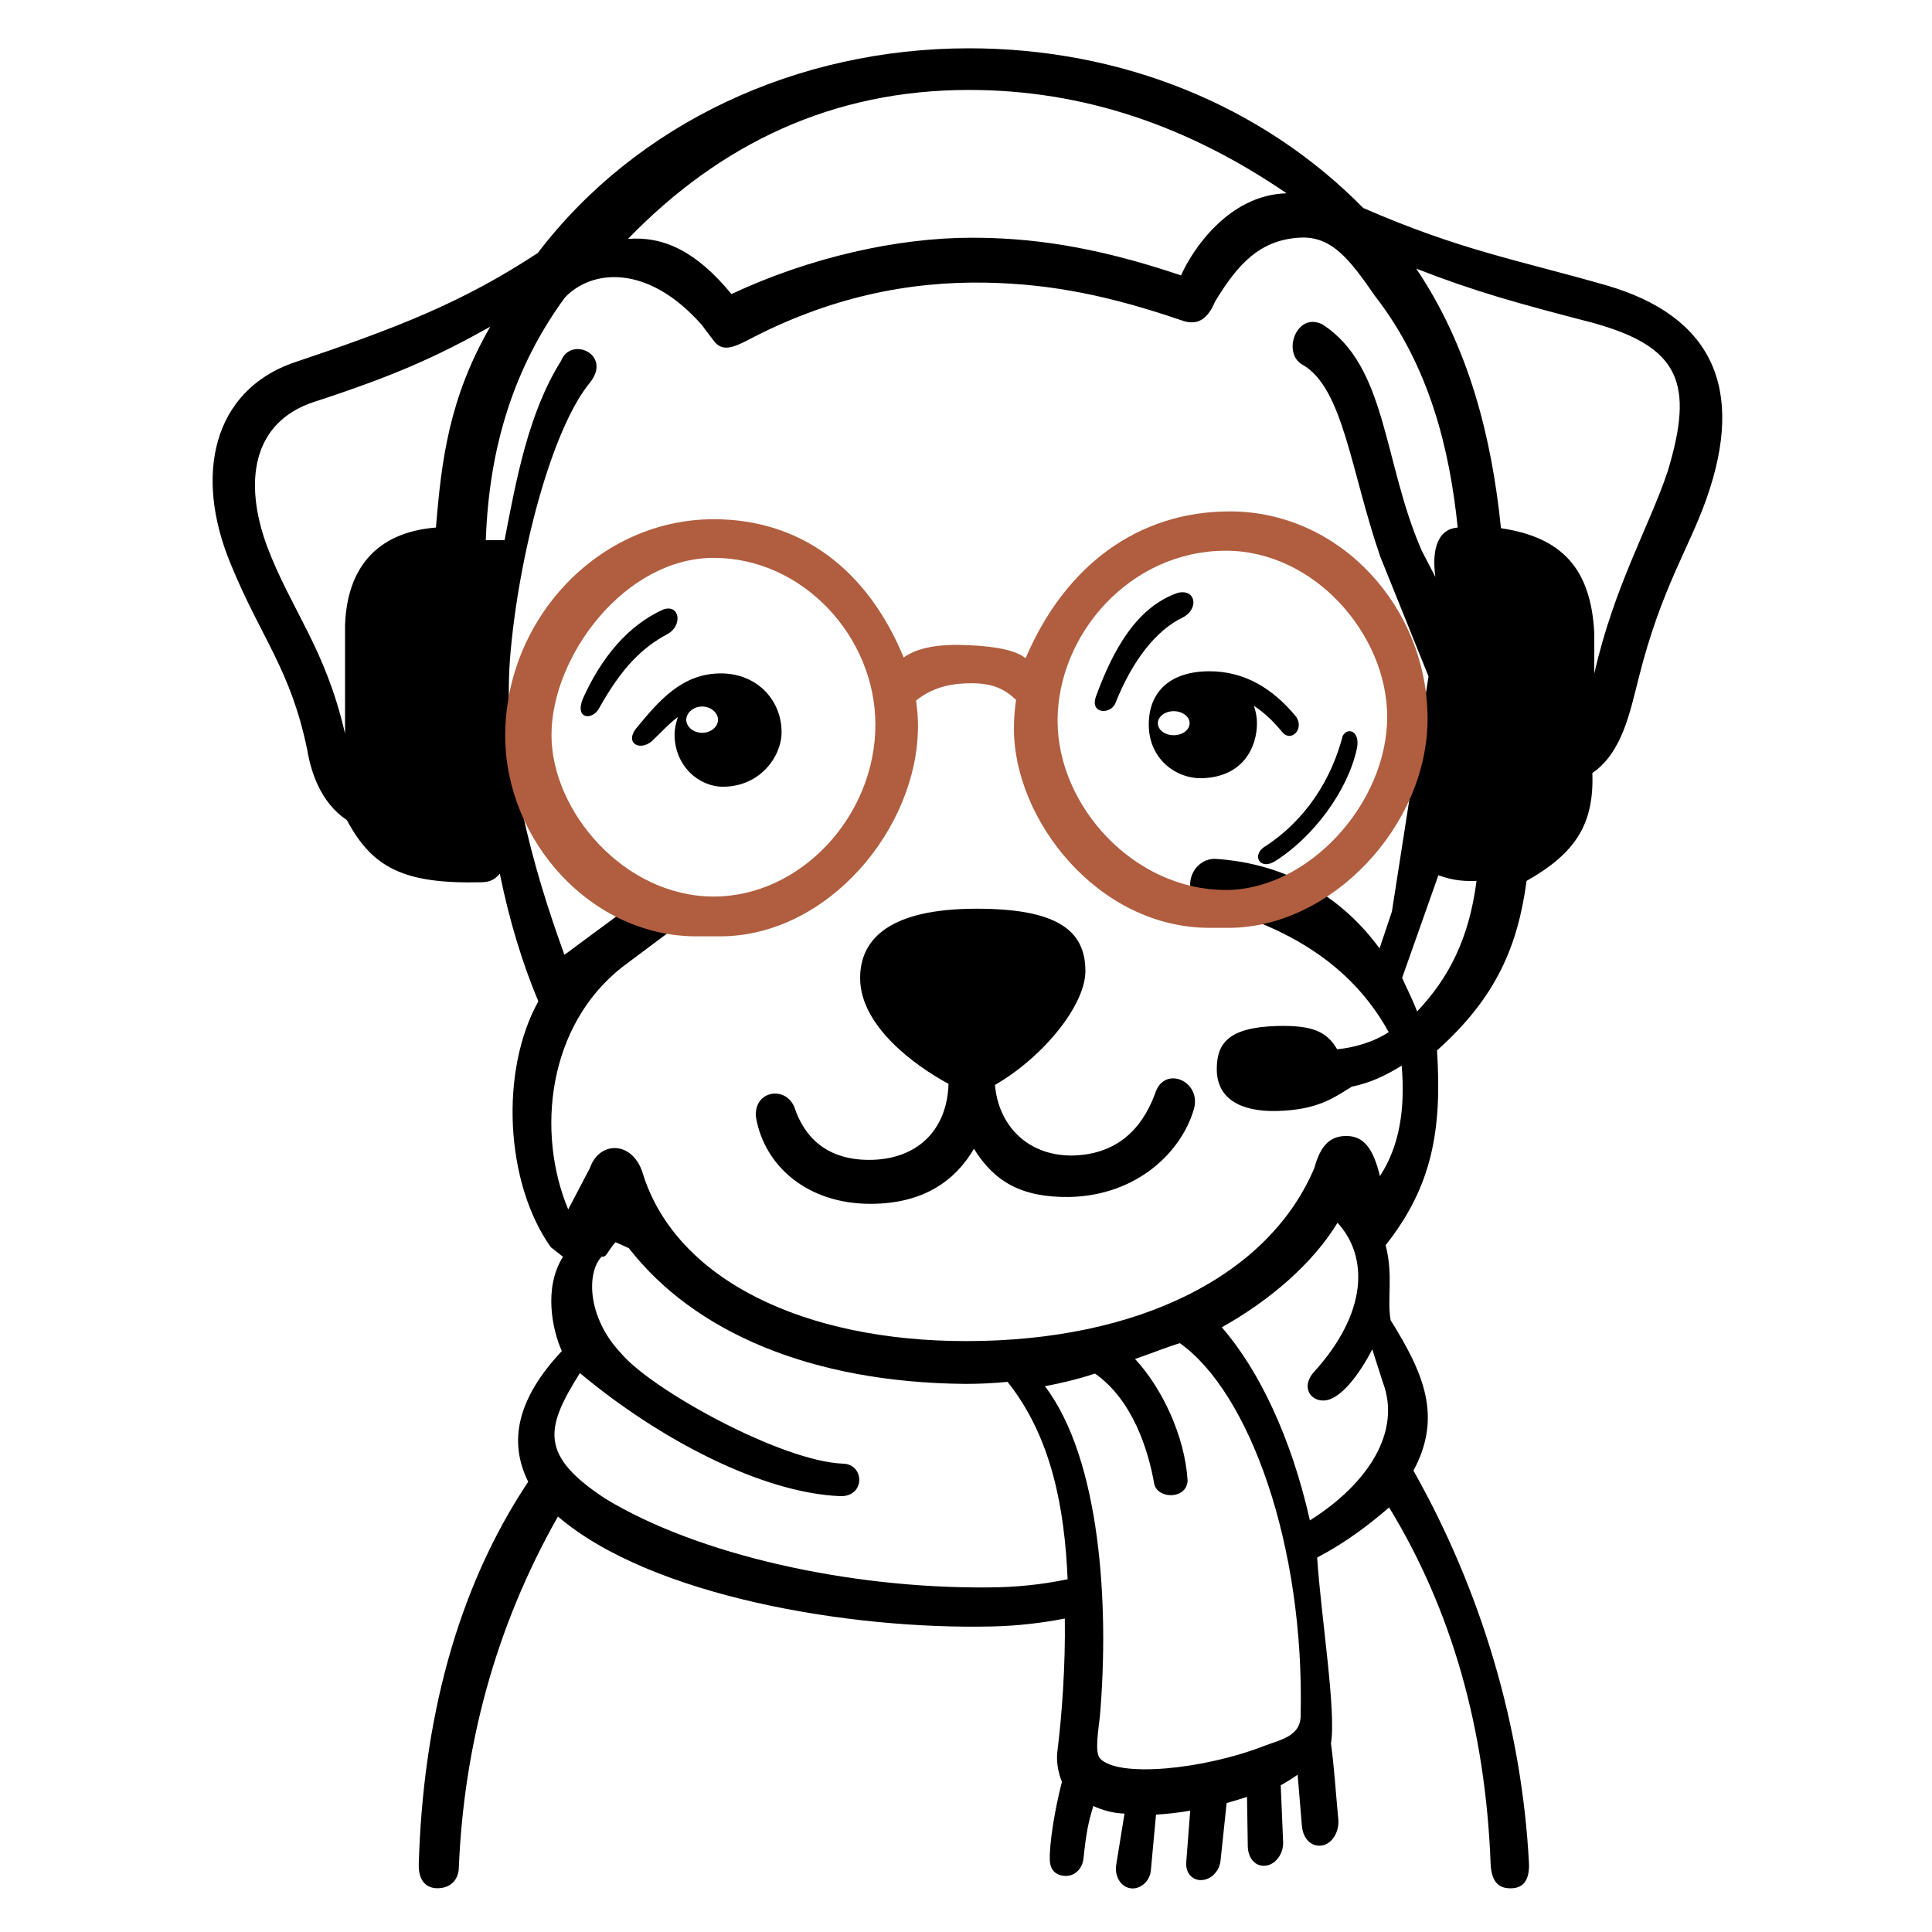
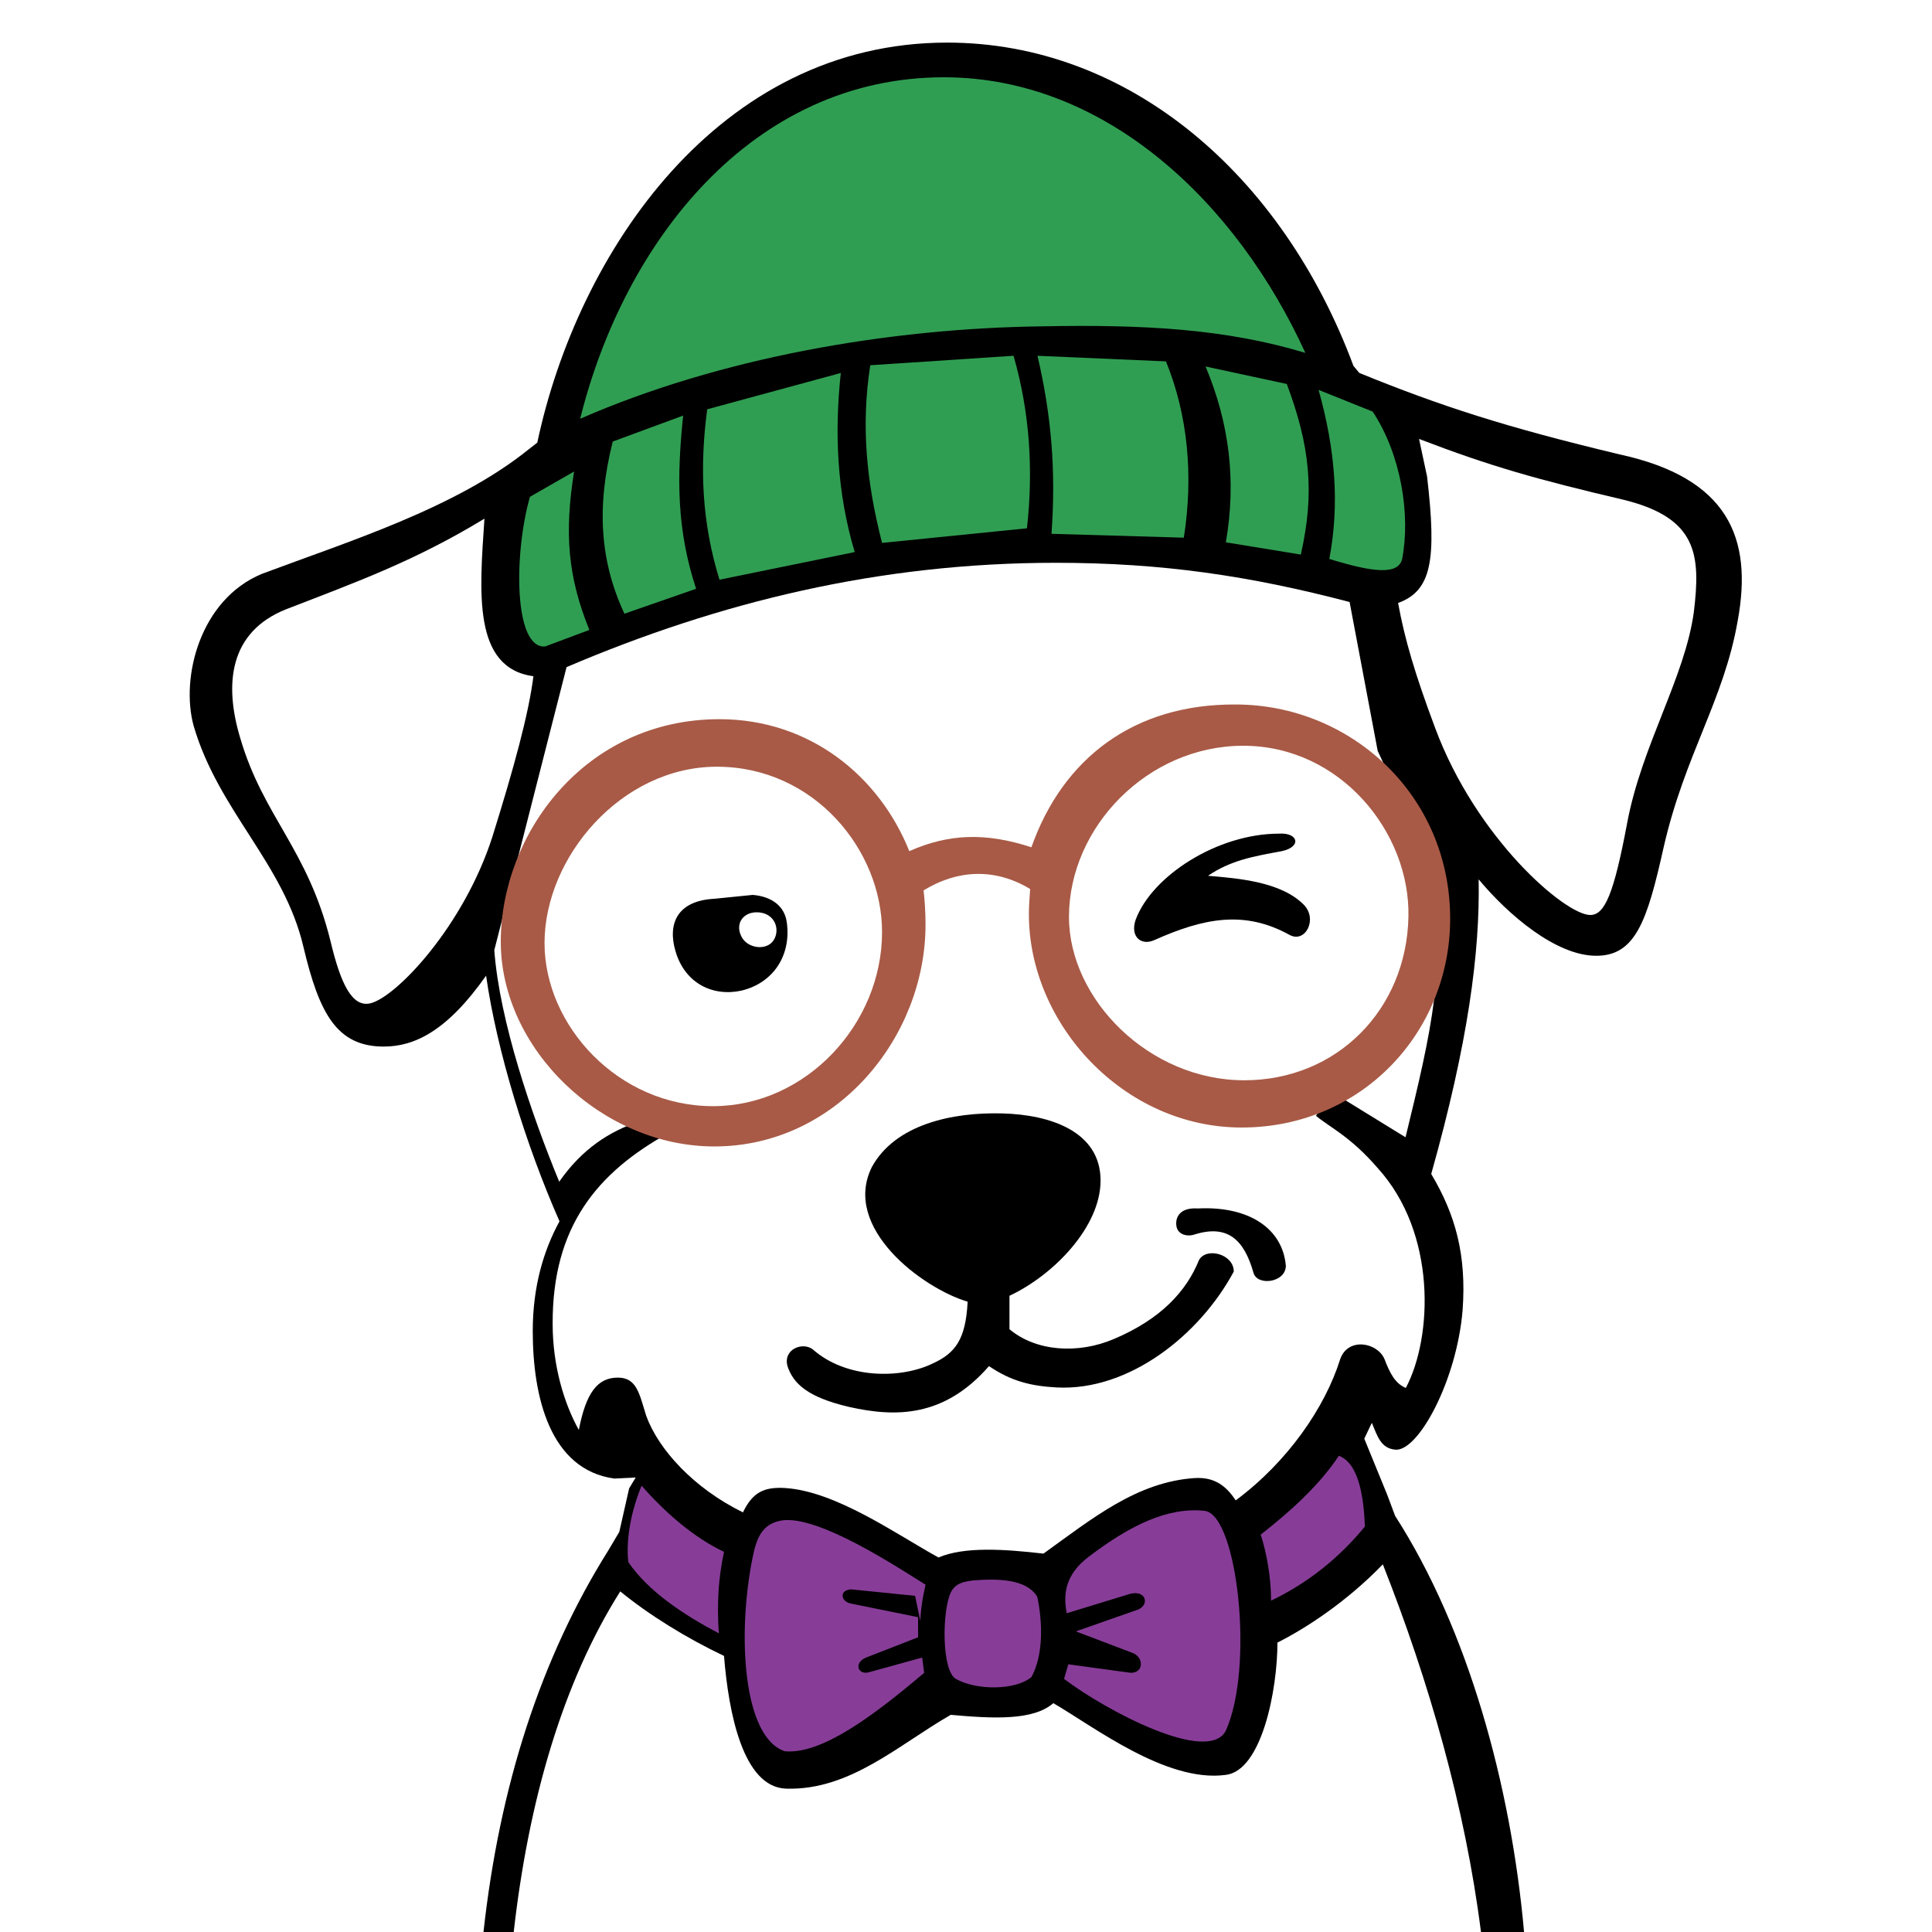
<svg xmlns="http://www.w3.org/2000/svg" width="200" height="200" viewBox="0 0 200 200">
-   <path d="m100.3 5c-17.78 0-34.38 7.74-44.63 21.19-7.77 5.1-14.44 7.72-25.44 11.41-8.05 2.91-10.22 11.41-6.37 20.73 3.17 7.76 6.21 10.9 7.94 19.27 0.39 2.32 1.38 5.47 4.11 7.3 2.64 4.94 5.9 6.63 13.94 6.43 1.04-0.02 1.47-0.41 1.89-0.89 0.96 4.73 2.29 9.18 3.99 13.22-4 7.17-3.45 18.77 1.29 25.45l1.26 0.99c-2.03 3.2-1.11 7.57-0.12 9.76-4.58 4.89-5.58 9.32-3.48 13.53-7.53 11.3-10.9 25.02-11.33 39.58-0.06 2.23 1.3 2.54 2.05 2.5 1.36-0.06 2.09-0.99 2.1-2.18 0.51-12.2 3.61-24.6 10.26-36.3 9.64 8.27 30.25 11.73 44.96 11.38 2.58-0.06 5.11-0.35 7.51-0.82 0.07 4.81-0.29 9.9-0.77 13.76-0.12 1 0.05 2.11 0.47 3.15-0.74 2.83-1.33 6.48-1.25 8.16 0.05 1.12 0.81 1.61 1.76 1.57 0.91-0.04 1.62-0.82 1.72-1.78 0.29-2.79 0.53-3.85 1.02-5.45 0.96 0.43 2.04 0.75 3.23 0.78l-0.86 5.3c-0.2 1.26 0.55 2.4 1.64 2.45 0.95 0.04 1.87-0.8 1.95-1.91l0.53-5.73c1.19-0.07 2.37-0.21 3.54-0.41l-0.41 5.33c-0.1 1.18 0.71 1.95 1.68 1.85 0.98-0.1 1.8-0.99 1.88-2.1l0.62-5.87c0.71-0.19 1.42-0.41 2.11-0.64l0.08 5.08c0.02 1.32 0.81 2.18 1.88 2.04 1.01-0.13 1.81-1.22 1.78-2.42l-0.25-5.9c0.61-0.34 1.2-0.7 1.75-1.09l0.44 5.26c0.11 1.4 1.02 2.28 2.16 2.05 1.01-0.22 1.73-1.44 1.61-2.71-0.31-3.31-0.44-5.53-0.76-7.83 0.56-3.37-1.01-12.98-1.43-19.25 3.03-1.6 5.33-3.37 7.45-5.19 6.49 10.64 9.98 22.93 10.51 36.92 0.1 2.11 1.08 2.58 2.28 2.5 1.07-0.08 1.74-0.79 1.69-2.54-0.73-14.17-4.96-28.29-11.96-40.69 2.98-5.56 1.12-9.99-2.36-15.57-0.4-2.18 0.3-4.59-0.52-7.77 4.85-6.13 5.84-11.98 5.32-20.16 6.19-5.53 8.37-10.88 9.27-17.55 5.1-2.88 7-5.92 6.81-11.17 3.09-2.11 3.89-6.29 4.82-9.93 2.32-9.21 5.23-13.41 7-18.48 4.06-11.51 0.5-18.91-10.36-22.07-9.21-2.64-15.08-3.61-25.18-8.01-10.45-10.62-25.01-16.53-40.82-16.53zm0 4.31c11.87 0 22.68 3.73 32.89 10.7-6.1 0.17-9.83 6-10.93 8.5-9.25-3.13-15.85-3.9-21.68-3.9-7.62 0-16.69 2-24.86 5.83-3.64-4.43-7.03-6-10.71-5.71 9.59-9.9 21.22-15.42 35.29-15.42zm46.31 18.5c6.17 2.4 10.43 3.57 18.29 5.61 9.03 2.5 10.49 6.28 7.74 15.37-1.89 5.66-5.56 11.92-7.6 20.94v-4.21c-0.35-6.65-3.34-9.9-9.66-10.84-0.96-9.42-3.32-18.78-8.77-26.87zm-11.72-3.22c3.01 0 4.79 2.19 7.44 6.04 5.66 7.27 7.75 15.94 8.57 23.98-1.97 0.14-2.73 2.1-2.31 5.12l-1.41-2.72c-4.02-9.18-3.56-19.08-10.27-23.42-2.69-1.38-4.24 2.96-2.08 4.16 4.23 2.41 5 11.03 8.05 19.86l5 12.41-3.79 24.35-1.28 3.81c-3.78-5.17-9.44-8.77-16.96-9.27-2.75-0.1-3.9 4.1-0.77 4.85 8.03 2.15 14.75 5.95 18.68 13.09-1.68 1.09-3.73 1.62-5.34 1.77-1.08-1.86-2.61-2.5-6.21-2.41-5.13 0.14-6.25 1.87-6.25 4.47 0 3.03 2.42 4.41 6.18 4.33 4.35-0.1 5.99-1.43 7.81-2.52 1.83-0.38 3.43-1.1 5.15-2.18 0.38 4.48-0.21 8.31-2.25 11.44-0.7-2.87-1.69-4.32-3.82-4.14-1.48 0.13-2.37 1.12-2.97 3.3-4.67 11.05-18.03 17.92-36.05 17.92-16.72 0-29.92-6.3-33.42-17.2-0.99-3.56-4.53-3.6-5.52-0.72l-2.25 4.29c-3.33-7.99-2.14-19.04 5.62-25.11l5.79-4.33-2.35-3.9-9.45 6.98c-3.28-9.03-6.41-20.08-5.64-30.6 0.86-10.78 4.35-23.88 8.28-28.63 2.34-2.93-1.99-4.85-2.99-2.25-3.39 5.39-4.63 12.27-5.85 18.56h-1.94c0.34-9.76 2.97-17.98 8.18-25.11 2.71-2.88 8.48-3.59 14.14 2.78l1.28 1.69c0.89 1.21 2.1 0.63 3.39 0 8.5-4.51 16.77-6.17 24.8-6.02 6.94 0.13 13 1.43 20.23 3.9 1.77 0.65 2.77-0.27 3.47-1.94 2.34-3.85 4.68-6.53 9.11-6.63zm17.96 66.6c-0.79 6.11-2.93 10.09-6.15 13.52-0.61-1.58-1.11-2.44-1.55-3.49l3.75-10.61c1 0.33 2 0.66 3.95 0.58zm-102.1-57.37c-4.26 7.37-5.06 13.87-5.62 20.79-6.21 0.5-9.2 4.26-9.41 10.09v11.25c-2.04-8.88-5.58-12.78-8.09-19.44-2.41-6.58-1.55-12.77 4.84-14.89 8.41-2.74 12.76-4.71 18.28-7.8zm92.41 109.3c1.9 5.03-1.44 10.41-7.56 14.27-1.93-8.58-5.27-15.56-9.12-19.99 5.03-2.81 9.44-6.64 11.98-10.82 3.21 3.5 3.17 9.33-2.54 15.56-1.19 1.45-0.3 2.9 1.15 2.84 1.67-0.08 3.61-2.63 4.99-5.3 0 0 0.17 0.58 1.1 3.44zm-79.44-14.53 1.38 0.62c6.72 8.65 18.82 13.91 34.82 14.05 1.49 0 2.95-0.07 4.38-0.21 4.6 5.76 5.91 13.2 6.22 20.43-2.64 0.56-5.45 0.85-8.37 0.85-14.37 0.1-29.92-3.4-39.44-9.16-6.88-4.51-6.29-7.29-2.68-13.03 8.31 6.94 18.89 12.4 26.92 12.74 2.64 0.1 2.57-3.29 0.35-3.36-6.45-0.24-19.88-7.68-23-11.42-3.57-3.77-3.57-8.42-2.01-10.02 0.5 0.12 0.54-0.48 1.43-1.49zm58.41 10.45c7.19 5.09 12.95 20.91 12.51 38.64-0.04 2.04-2.08 2.42-3.65 3.01-6.39 2.51-15.3 3.37-17.13 1.33-0.56-0.64-0.14-3.04 0-4.34 0.99-11.49 0.07-26.6-5.69-34.18 1.45-0.27 3.35-0.7 5.18-1.31 3.89 2.71 5.54 7.95 6.13 11.41 0.36 1.63 3.39 1.63 3.46-0.34-0.29-4.6-2.63-9.55-5.44-12.58 1.62-0.55 3.21-1.2 4.63-1.64z" fill="#000" />
-   <path d="m100.3 66.79c-3.04-0.15-5.27 0.22-6.75 1.27-3.77-9.12-10.65-14.31-19.66-14.31-11.9 0-21.59 10.31-21.59 22.42 0 10.78 8.83 20.76 19.81 20.76h2.42c11.18 0 20.5-11.19 20.5-21.78 0-0.88-0.08-1.77-0.2-2.63 1.96-1.57 4.07-1.79 5.75-1.79 2.34 0 3.52 0.7 4.6 1.72-0.14 1-0.22 2-0.22 2.99 0 9.42 8.69 20.61 20.26 20.61h1.96c10.65 0 20.6-10.59 20.6-21.64 0-11.49-9.01-21.47-20.46-21.47-9.57 0-17.09 5.67-21.15 15.2-0.89-0.73-2.71-1.21-5.87-1.35zm26.6-9.78c9.18 0 16.7 8.7 16.7 17.19 0 9.02-8.21 17.93-16.7 17.93-9.52 0-17.42-8.69-17.42-17.52 0-8.95 7.52-17.6 17.42-17.6zm-53.01 0.74c9.21 0 16.73 8.16 16.73 17.26 0 9.5-7.76 17.8-16.73 17.8-9.28 0-16.8-8.83-16.8-16.72 0-8.16 7.59-18.34 16.8-18.34z" fill="#B05E3F" />
-   <path d="m101.1 94.07c-8.93 0-12.06 3.07-12.06 7.18 0 4.95 5.65 9.06 9.15 10.95-0.14 4.81-3.27 7.87-8.22 7.87-4.43 0-6.71-2.4-7.7-5.36-0.89-2.4-4.3-1.82-4.01 0.96 0.89 5.1 5.38 8.95 11.85 8.95 5.66 0 8.89-2.57 10.71-5.7 2.11 3.39 4.9 5.06 9.9 4.99 7.01-0.15 11.65-4.7 12.9-9.2 0.7-2.88-3.16-4.45-4.05-1.49-1.45 3.92-4.2 6.33-8.63 6.4-4.71 0-7.6-3.25-7.94-7.31 5-2.88 9.36-8.26 9.36-11.79 0-4.29-3.06-6.45-11.26-6.45z" fill="#000" />
-   <path d="m121.9 61.38c-4.16 1.45-6.63 5.73-8.45 10.73-0.66 1.87 1.62 1.87 2.04 0.62 1.74-4.35 4.18-7.48 6.93-8.8 1.75-0.89 1.36-3.04-0.52-2.55z" fill="#000" />
-   <path d="m68.62 63.11c-3.71 1.7-6.39 5.03-8.28 9.21-0.89 2.22 1.04 2.22 1.67 1.01 2.34-4.18 4.41-6.26 7.1-7.7 1.6-0.89 1.25-3.17-0.49-2.52z" fill="#000" />
-   <path d="m125.2 69.49c-4.02 0-6.28 2.08-6.28 5.52 0 3.54 2.79 5.62 5.53 5.55 4.29-0.14 5.67-3.27 5.67-5.69 0-0.64-0.12-1.24-0.32-1.8 1.1 0.7 2.06 1.65 2.95 2.73 0.89 1.06 2.27-0.29 1.45-1.57-2.5-3.06-5.46-4.74-9-4.74zm-3.7 4.13c0.9 0 1.65 0.56 1.65 1.25s-0.75 1.24-1.65 1.24-1.64-0.55-1.64-1.24 0.74-1.25 1.64-1.25z" fill="#000" />
-   <path d="m74.63 69.71c-4.02 0-6.41 2.81-8.82 5.75-1.09 1.45 0.36 2.3 1.62 1.31 0.96-0.89 1.78-1.84 2.74-2.54-0.2 0.63-0.34 1.23-0.34 1.79 0 3.26 2.5 5.42 5.01 5.42 3.89 0 6.07-3.19 6.07-5.63 0-3.36-2.57-6.1-6.28-6.1zm-1.94 3.43c0.89 0 1.64 0.64 1.64 1.37s-0.75 1.35-1.64 1.35c-0.9 0-1.65-0.62-1.65-1.35s0.75-1.37 1.65-1.37z" fill="#000" />
-   <path d="m139 76.17c-1.15 4.44-3.79 8.74-8.16 11.53-1.24 0.89-0.43 2.34 1.06 1.51 4.02-2.5 7.6-7.29 8.56-11.7 0.39-1.81-0.93-2.29-1.46-1.34z" fill="#000" />
+   <path d="m50.05 200c1.66-15.09 5.91-28.34 12.94-39.53l1.12-1.89 1.02-4.51 0.68-1.12-2.22 0.11c-6.63-0.92-8.44-8.41-8.44-15.27 0-4.64 1.14-8.38 2.77-11.36-3.51-7.96-6.49-17.67-7.6-25.43-4.05 5.76-7.44 7.34-10.59 7.34-4.87 0-6.68-3.43-8.31-10.28-2.01-8.67-8.8-14.08-11.38-22.94-1.36-4.99 0.66-13.05 7.06-15.71 8.86-3.33 20.08-6.79 27.66-12.92l0.86-0.67c4.17-19.66 18.74-41.41 42.43-41.41 18.81 0 34.71 13.68 42.06 33.47l0.61 0.73c8.42 3.43 15.15 5.61 26.9 8.42 11.29 2.44 13.84 8.65 12.27 17.21-1.43 8.25-5.48 13.87-7.67 23.47-1.7 7.62-2.91 11.3-7.08 11.23-4.11-0.06-9.01-4.23-12.07-7.91 0.14 7.58-1.09 16.91-4.91 30.5 2.52 4.23 3.66 8.39 3.25 14.08-0.6 7.3-4.59 14.66-6.96 14.46-1.5-0.14-1.84-1.35-2.44-2.78l-0.78 1.64 2.38 5.82 0.81 2.17c7.52 11.69 11.99 27.83 13.35 43.08h-4.46c-1.64-12.94-5.39-25.99-10.16-38.06-3.81 3.94-8.06 6.67-10.91 8.1 0 4.92-1.63 13.3-5.38 13.7-6.14 0.81-13.65-5.01-17.82-7.43-2.08 1.81-6.16 1.61-10.62 1.21-5.4 3.09-10.41 7.84-17.04 7.64-4.46-0.14-5.96-7.84-6.43-13.74-3.88-1.84-7.79-4.26-10.74-6.68-5.95 9.4-9.5 21.69-11.03 35.26h-3.13z" fill="#000" />
+   <path d="m50.15 53.69c-7.19 4.37-13.14 6.52-20.53 9.38-5.88 2.34-6.46 7.72-4.73 13.4 2.38 8.09 6.98 11.44 9.33 20.98 1.04 4.36 2.22 6.87 4.13 6.41 2.68-0.65 9.64-7.97 12.62-17.23 2.25-7.22 3.74-12.65 4.25-16.62-6.31-0.88-5.58-8.7-5.07-16.32z" fill="#FEFFFE" />
+   <path d="m146.9 45.44c7.36 2.82 12.12 4.17 21.23 6.31 7.55 1.88 7.95 5.63 7.21 11.65-0.94 6.78-5.41 13.8-6.9 21.82-1.37 7.29-2.31 9.5-3.81 9.5-2.61 0-11.85-7.95-16.09-19.43-2.05-5.48-3.13-9.13-3.81-12.87 3.47-1.27 4.01-4.43 3-13.09l-0.83-3.89z" fill="#FEFFFE" />
+   <path d="m58.65 69.06-7.48 29.3c0.54 7.33 3.87 17.05 6.72 23.97 2.38-3.42 5.23-5.22 8.24-6.22l3.15 1.14c-7.51 4.14-12.11 9.76-12.07 19.81 0 4.37 1.21 8.28 2.71 10.97 0.74-3.84 1.92-5.42 4.04-5.42 1.95 0 2.22 1.65 2.93 3.94 1.27 3.5 4.92 7.51 10.02 10.01 1.01-2.11 2.22-2.65 4.37-2.52 5.27 0.34 11.48 4.77 15.87 7.19 2.68-1.14 6.79-0.87 10.87-0.4 5.09-3.67 9.69-7.42 15.64-7.82 2.02-0.13 3.25 0.77 4.26 2.31 5.37-3.99 9.25-9.61 10.82-14.63 0.8-2.28 3.84-1.74 4.58 0 0.53 1.38 1.07 2.52 2.21 2.99 2.79-5.27 3.2-16.04-2.91-22.76-2.81-3.26-4.93-4.2-6.39-5.41l1.63-2.48 7.64 4.7c2.72-11.17 4.28-17.72 2.72-28l-5.6-11.99-2.91-15.42c-10.35-2.72-19.46-4.06-30.41-4.06-18.26 0-34.85 4.06-50.65 10.8z" fill="#FEFFFE" />
+   <path d="m97.71 8c16.73 0 30.3 12.94 37.42 28.53-8.22-2.48-16.64-2.95-27.18-2.75-16.1 0.2-33.54 3.29-47.89 9.57 4.56-18.38 17.83-35.35 37.65-35.35z" fill="#309E52" />
+   <path d="m107.4 36.83 13.3 0.58c2.26 5.55 2.86 11.8 1.85 18.25l-13.7-0.4c0.47-6.52 0-12.21-1.45-18.43z" fill="#309E52" />
+   <path d="m124.8 37.94 8.41 1.81c2.38 6.38 2.92 11.17 1.45 17.66l-7.76-1.27c1.11-6.42 0.34-12.38-2.1-18.2z" fill="#309E52" />
+   <path d="m136.5 40.36 5.6 2.25c2.98 4.5 3.92 10.79 3.05 15.25-0.4 1.68-2.98 1.41-7.54 0 1.08-5.69 0.61-11.35-1.11-17.5z" fill="#309E52" />
+   <path d="m90.09 37.81 14.83-0.98c1.69 5.85 2.06 11.84 1.39 17.86l-15 1.51c-1.6-6.22-2.2-12.11-1.22-18.39z" fill="#309E52" />
+   <path d="m73.21 42.37 13.83-3.76c-0.67 6.22-0.4 12.38 1.44 18.54l-14 2.86c-1.81-5.86-2.08-11.55-1.27-17.64z" fill="#309E52" />
+   <path d="m63.43 45.71 7.29-2.69c-0.67 6.45-0.67 11.8 1.34 17.93l-7.42 2.58c-2.52-5.4-2.92-11.02-1.21-17.82z" fill="#309E52" />
+   <path d="m54.86 51.43 4.57-2.62c-1.01 6.35-0.67 10.85 1.58 16.4l-4.57 1.71c-3.26 0.27-3.26-9.6-1.58-15.49z" fill="#309E52" />
+   <path d="m74.48 74.45c9.31 0 16.53 5.86 19.65 13.66 4.09-1.81 7.91-1.95 12.64-0.4 3.26-9.23 10.64-14.85 21.15-14.78 11.76 0 22.2 9.23 22.2 22.18 0 11.72-9.13 21.61-21.59 21.61-12.2 0-22.02-10.7-22.02-22.08 0-0.87 0.07-1.74 0.13-2.61-3.58-2.17-7.46-2.04-11.03 0.14 0.13 1.14 0.2 2.34 0.2 3.55 0 11.65-9.2 22.96-21.86 22.96-11.67 0-22.11-10.11-22.11-21.19 0-11.06 8.63-23.04 22.64-23.04z" fill="#A85A46" />
+   <path d="m74.21 79.37c10.05 0 17.1 8.61 17.1 17.12 0 9.53-7.89 18.02-17.5 18.02-9.82 0-17.44-8.35-17.44-16.88 0-8.91 7.96-18.26 17.84-18.26z" fill="#FEFFFE" />
+   <path d="m128.7 77.2c10.04 0 17.3 8.96 17.1 17.72-0.2 9.59-7.4 16.91-17 16.91-9.85 0-18.14-8.39-18.14-16.91 0-9.3 8.15-17.72 18.04-17.72z" fill="#FEFFFE" />
+   <path d="m73.95 93.04c-3.84 0.2-4.88 2.58-4.01 5.47 0.98 3.3 3.87 4.7 6.85 4.03 3.26-0.8 5.13-3.63 4.66-7.05-0.23-1.71-1.57-2.68-3.52-2.85l-3.98 0.4z" fill="#000" />
+   <path d="m132.4 86.3c-6.37 0-13.13 4.36-14.83 8.89-0.61 1.74 0.53 2.74 1.9 2.14 5.1-2.28 9.34-3.15 14.04-0.54 1.64 0.87 2.93-1.67 1.44-3.15-2.38-2.38-6.78-2.71-9.9-2.98 2.38-1.61 4.7-2.01 7.65-2.55 2.12-0.47 1.65-1.95-0.3-1.81z" fill="#000" />
+   <path d="m78.33 94.44c1.68 0 2.39 1.45 1.9 2.62-0.57 1.39-2.65 1.22-3.38 0.06-0.84-1.37-0.01-2.68 1.48-2.68z" fill="#FEFFFE" />
+   <path d="m90.26 120.8c2.42-4.4 8.3-5.68 13.5-5.54 4.97 0.13 10.17 1.87 10.17 6.95 0 4.76-4.8 9.75-9.43 11.93v3.46c2.71 2.28 7.04 2.62 10.82 1.01 4.9-2.08 7.51-4.97 8.81-8.19 0.78-1.34 3.59-0.6 3.59 1.21-3.49 6.51-10.78 12.37-18.29 12-2.62-0.14-4.7-0.61-7.05-2.21-4.63 5.31-9.63 5.31-14.46 4.23-4.33-1.01-5.8-2.42-6.4-4.23-0.47-1.74 1.54-2.54 2.61-1.74 3.48 3.08 9.09 3.08 12.42 1.47 2.34-1.07 3.42-2.48 3.62-6.4-4.66-1.38-13.06-7.64-9.91-13.95z" fill="#000" />
+   <path d="m124 125.1c-1.88-0.13-2.35 0.94-2.22 1.81 0.14 0.94 1.18 1.14 1.92 0.87 3.48-1.07 5.12 0.67 6.06 3.98 0.4 1.41 3.35 1.01 3.35-0.73-0.33-3.85-3.82-6.2-9.11-5.93z" fill="#000" />
+   <path d="m66.42 153.8c2.32 2.65 5.27 5.3 8.53 6.85-0.6 2.79-0.74 5.38-0.54 8.43-3.61-1.9-7.29-4.32-9.37-7.38-0.27-2.56 0.37-5.46 1.38-7.9z" fill="#873D98" />
+   <path d="m138.6 150.7c2.09 0.81 2.56 4.27 2.7 7.32-2.79 3.39-5.98 5.87-9.72 7.68 0-2.48-0.47-4.96-1.07-6.84 2.98-2.32 6.07-5.1 8.09-8.16z" fill="#873D98" />
+   <path d="m80.91 157.4c3.75-0.6 11.91 4.78 14.9 6.65-0.68 3.05-0.74 4.89-0.14 9.12-5.27 4.46-10.6 8.46-14.42 8.12-4.33-1.41-4.97-12.05-3.33-20.11 0.41-2.04 1.01-3.44 2.99-3.78z" fill="#873D98" />
+   <path d="m100.8 163.6c2.55-0.2 5.5-0.13 6.58 1.71 0.54 2.55 0.67 5.94-0.6 8.29-1.64 1.4-5.72 1.4-7.83 0.2-1.5-0.88-1.43-7.13-0.5-9 0.47-0.87 1.21-1.07 2.35-1.2z" fill="#873D98" />
+   <path d="m124.7 156.4c3.42 0.4 5.16 16.3 2.18 22.79-1.85 3.45-12.3-2.04-16.73-5.39l0.44-1.51 6.47 0.88c1.4 0 1.34-1.68 0.13-2.08l-5.82-2.21 6.5-2.28c1.14-0.54 0.74-2.01-0.87-1.61l-6.57 2.01c-0.4-2.01-0.13-4.02 2.25-5.83 4.32-3.29 8.2-5.17 12.02-4.77z" fill="#873D98" />
+   <path d="m88.08 166 6.96 1.41v2.08l-5.41 2.11c-1.28 0.54-0.81 1.84 0.33 1.51l5.68-1.57-0.27-3.26-0.64-3.08-6.62-0.67c-1.27 0.07-1.07 1.27-0.03 1.47z" fill="#000" />
</svg>
